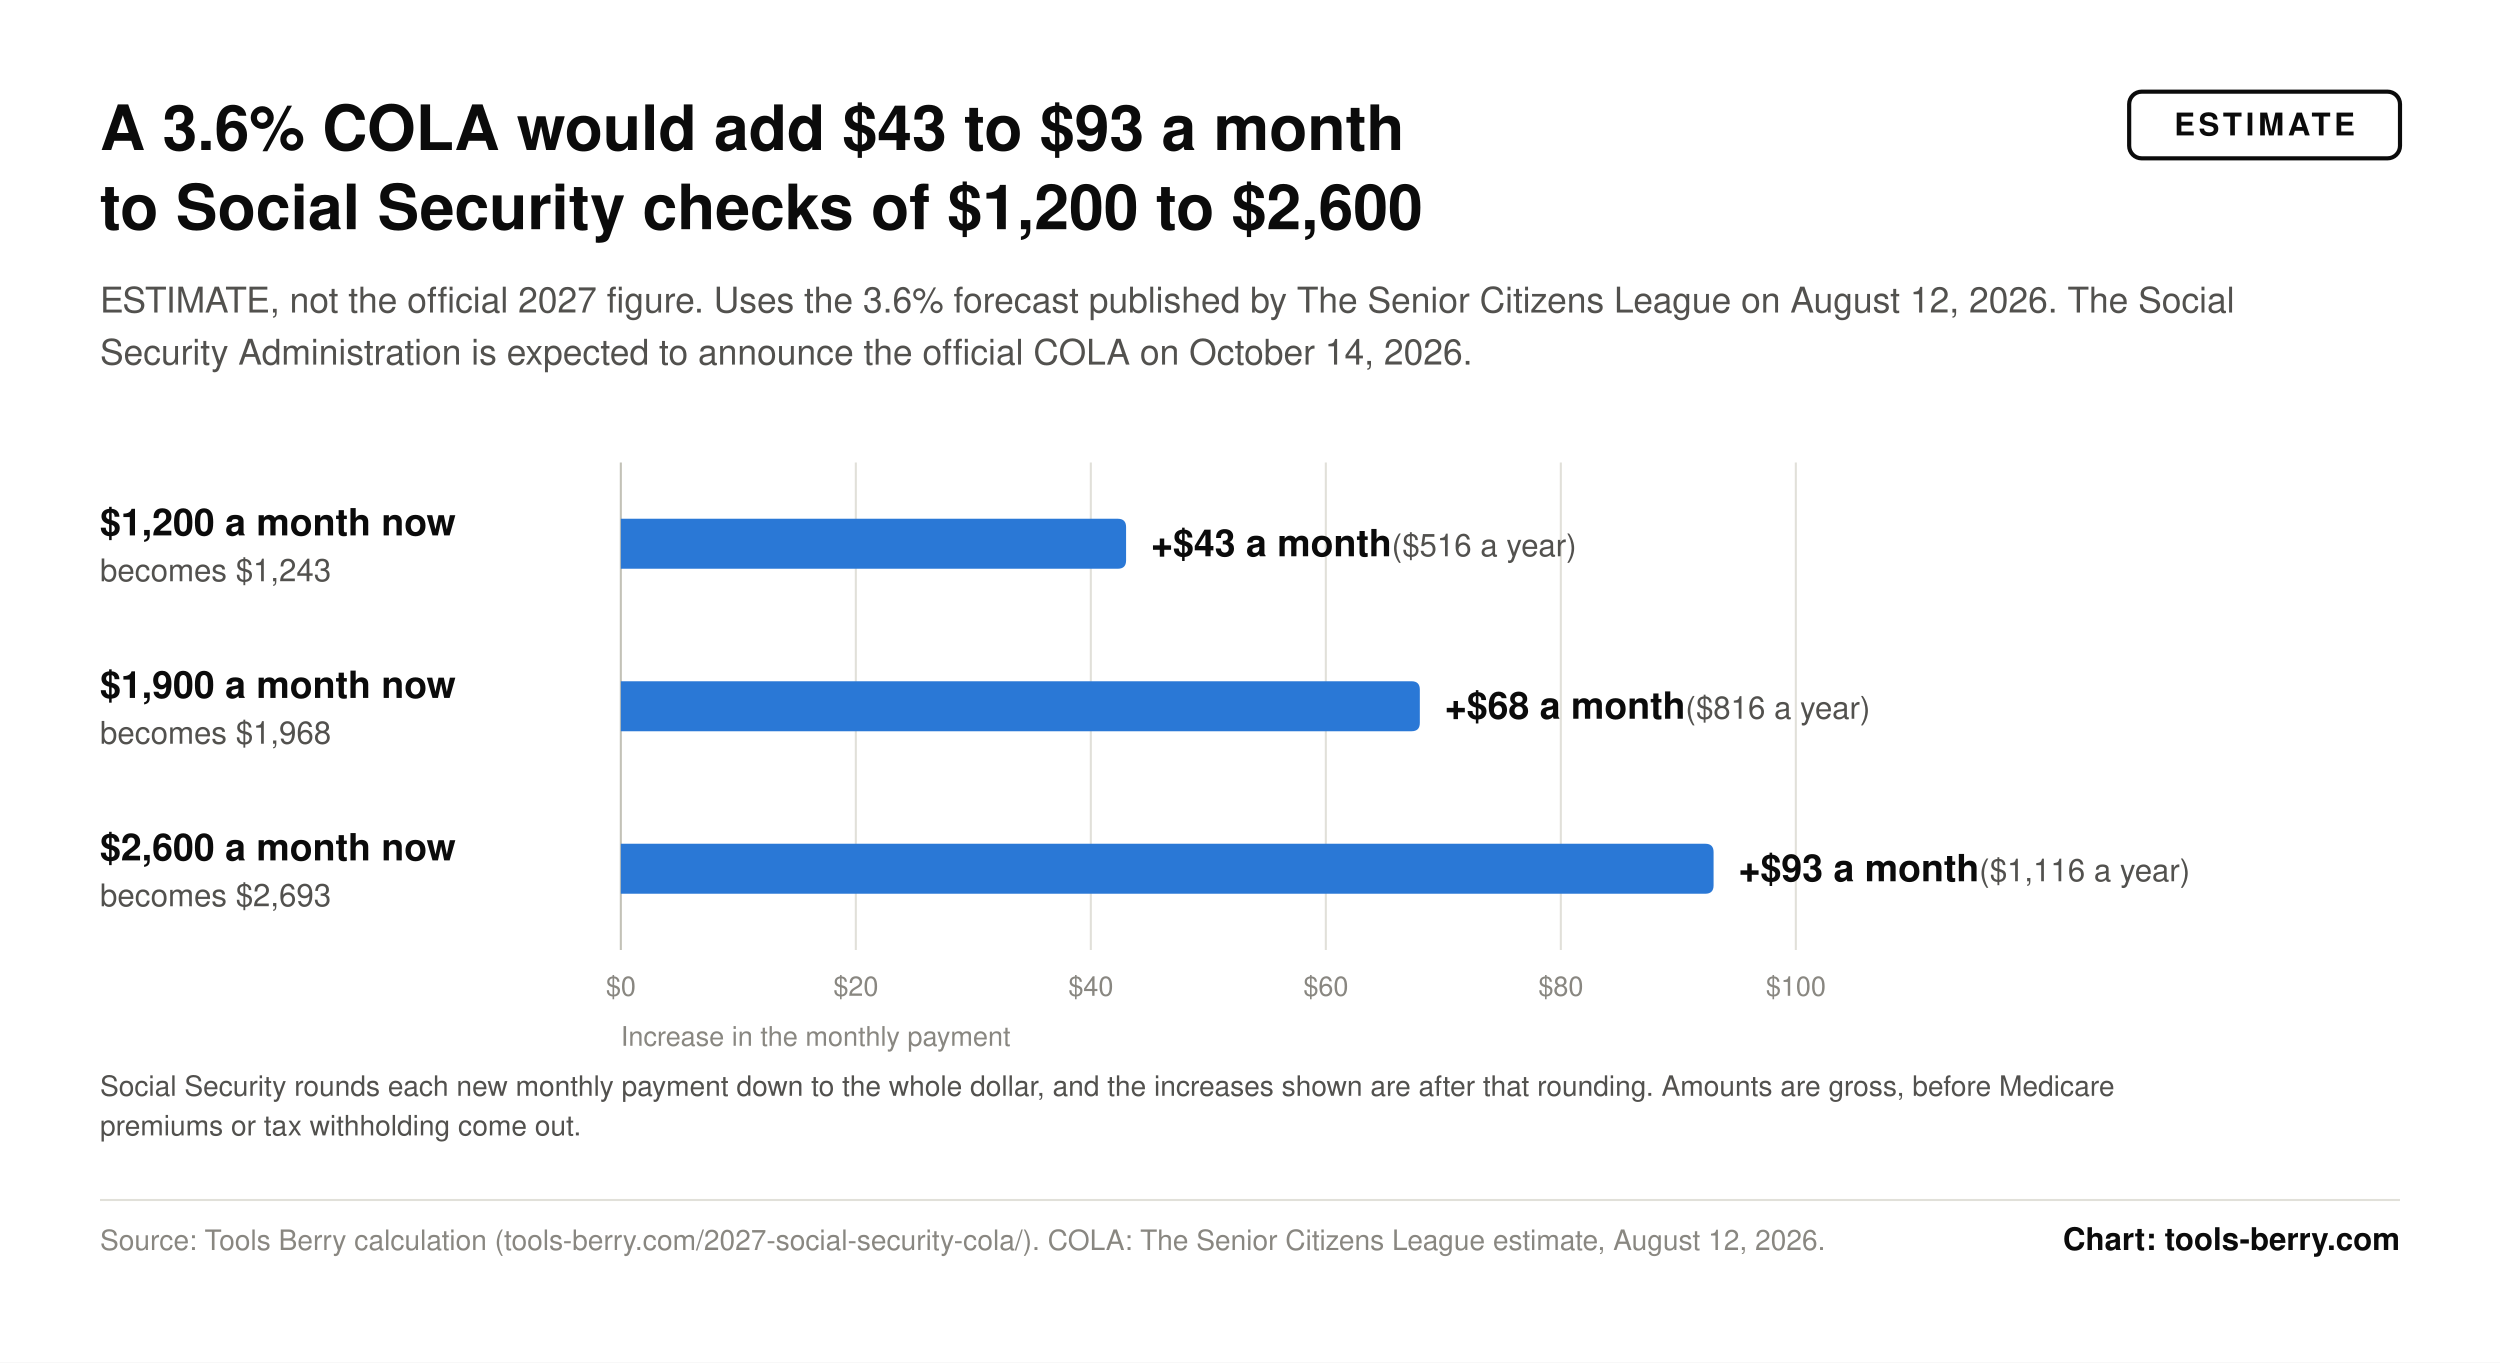
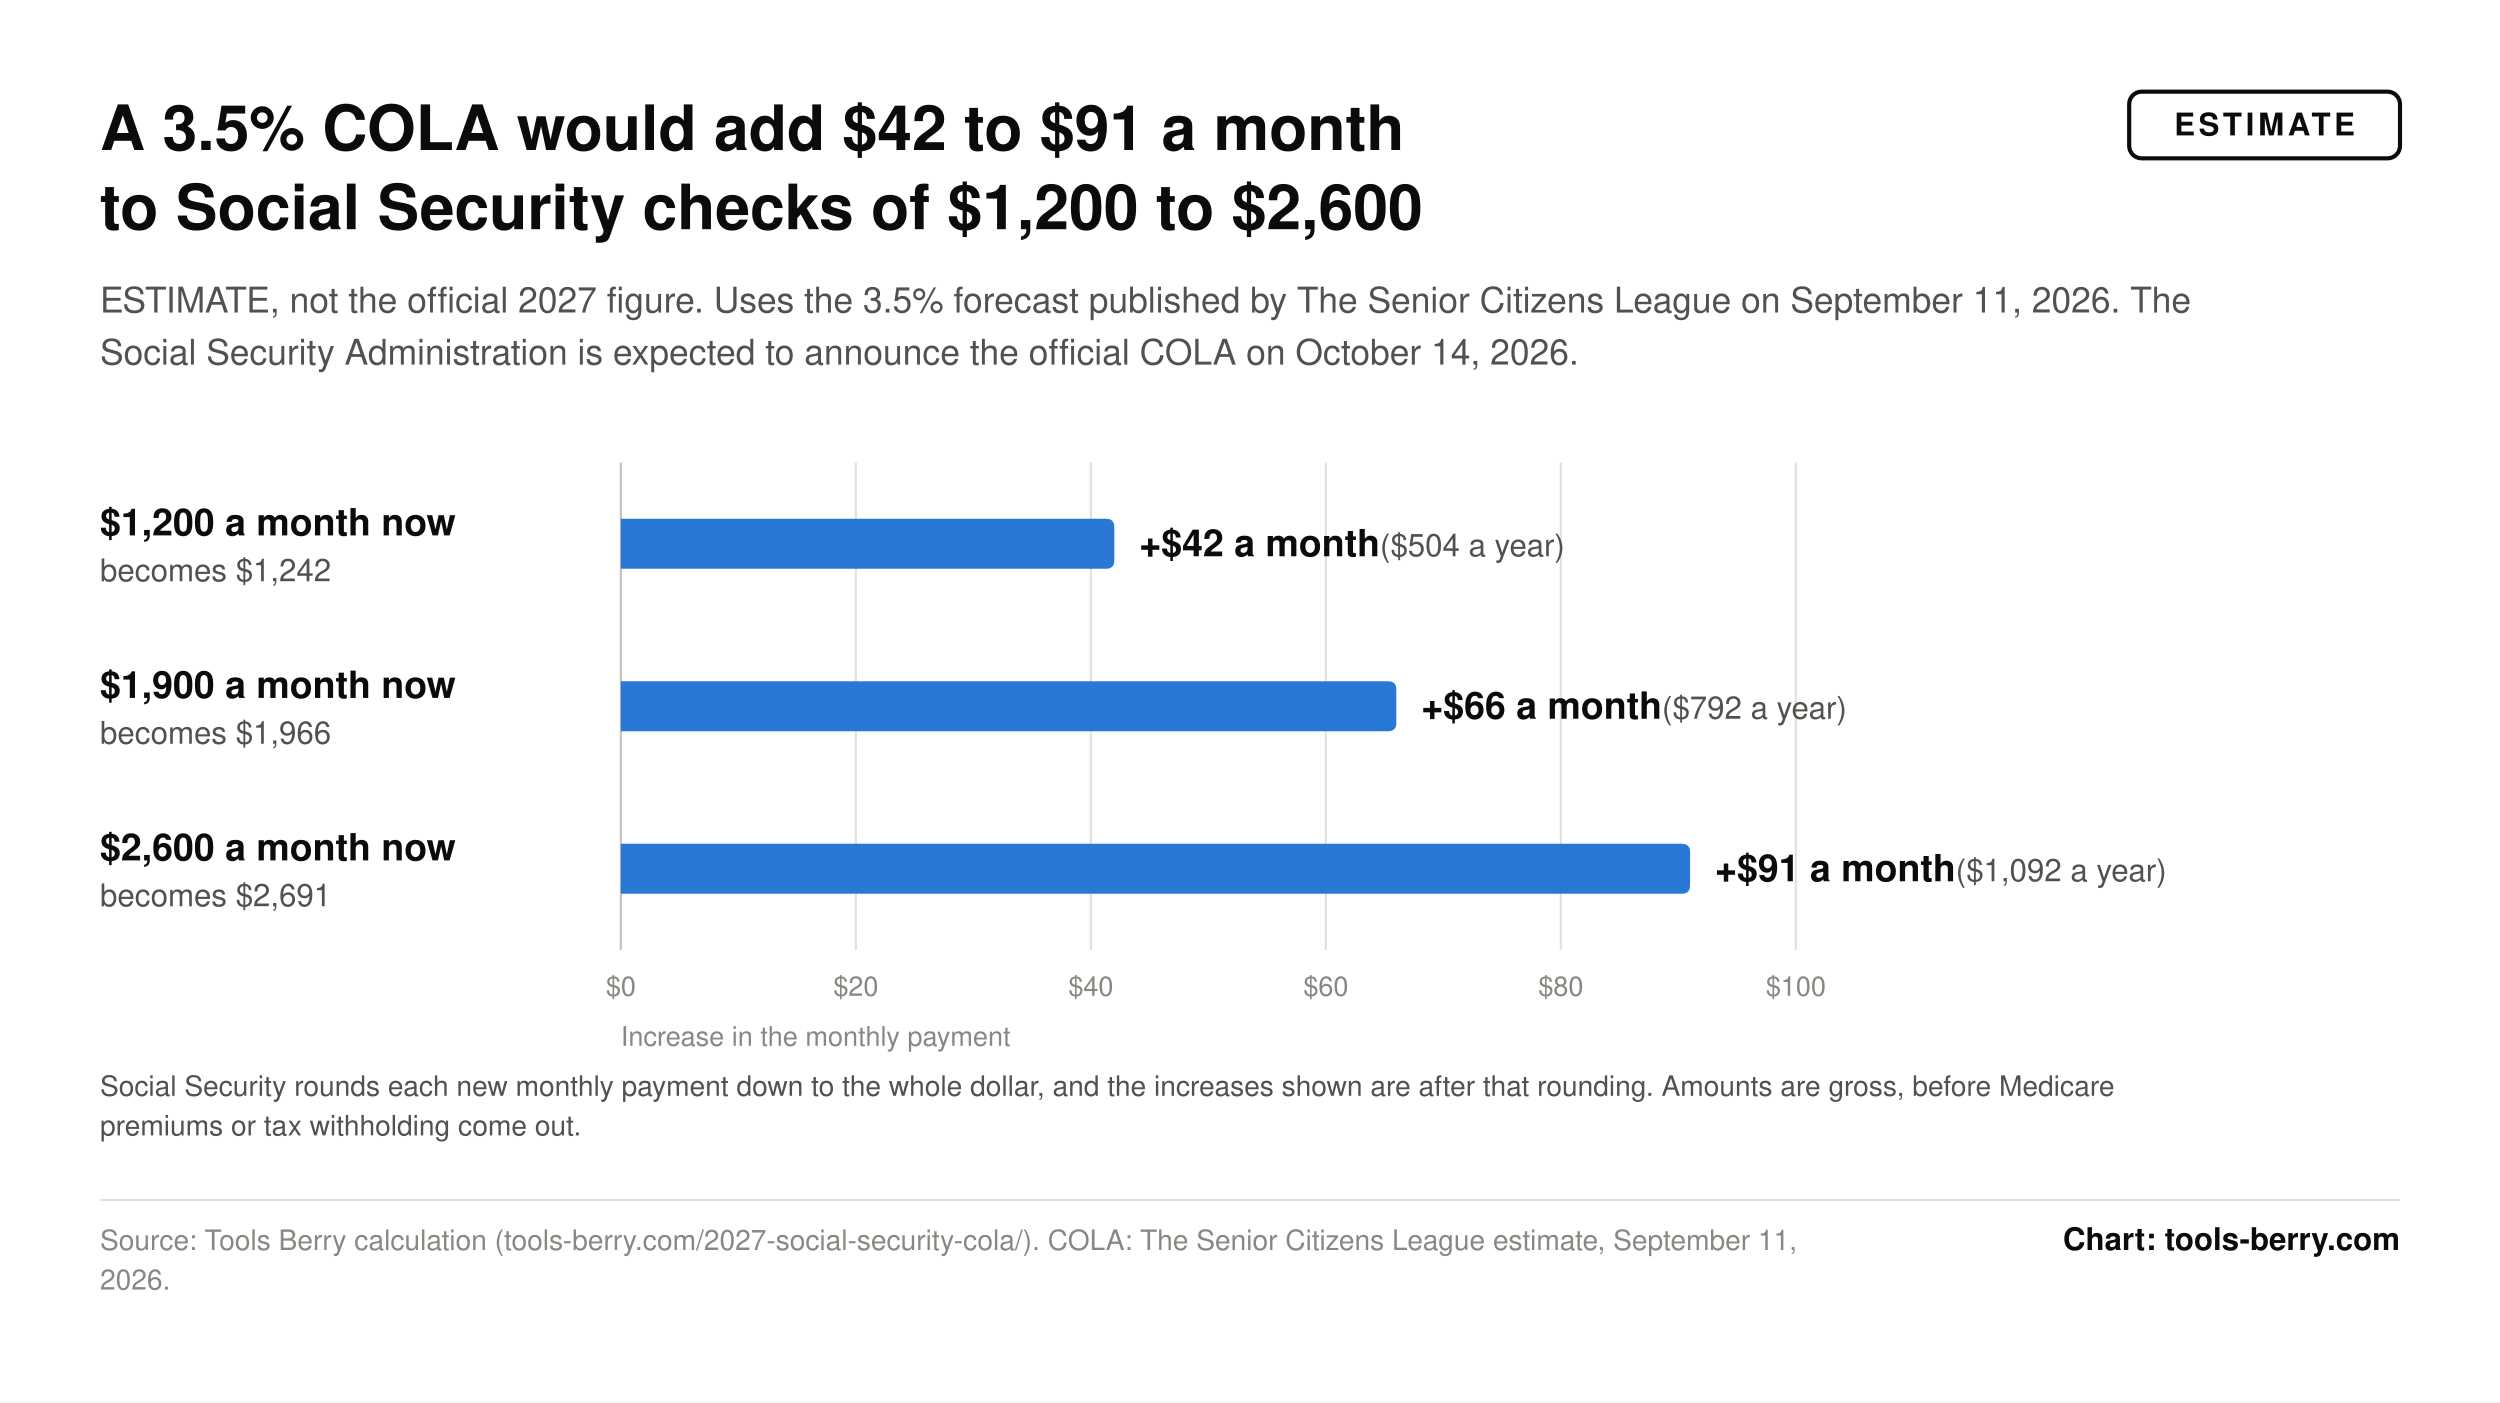
- <svg xmlns="http://www.w3.org/2000/svg" width="1200" height="654" viewBox="0 0 1200 654" role="img" aria-labelledby="t d" font-family="-apple-system, BlinkMacSystemFont, 'Segoe UI', Helvetica, Arial, sans-serif">
-   <rect width="1200" height="654" fill="#ffffff" />
+ <svg xmlns="http://www.w3.org/2000/svg" width="1200" height="673" viewBox="0 0 1200 673" role="img" aria-labelledby="t d" font-family="-apple-system, BlinkMacSystemFont, 'Segoe UI', Helvetica, Arial, sans-serif">
+   <rect width="1200" height="673" fill="#ffffff" />
  <rect x="1022" y="44" width="130" height="32" rx="6" fill="none" stroke="#0b0b0b" stroke-width="2" />
  <text x="1087" y="65" font-size="15" font-weight="700" fill="#0b0b0b" text-anchor="middle" letter-spacing="0.12em">ESTIMATE</text>
-   <text x="48" y="72" font-size="30" font-weight="650" fill="#0b0b0b">A 3.6% COLA would add $43 to $93 a month</text>
+   <text x="48" y="72" font-size="30" font-weight="650" fill="#0b0b0b">A 3.5% COLA would add $42 to $91 a month</text>
  <text x="48" y="110" font-size="30" font-weight="650" fill="#0b0b0b">to Social Security checks of $1,200 to $2,600</text>
-   <text x="48" y="150" font-size="17" font-weight="400" fill="#52514e">ESTIMATE, not the official 2027 figure. Uses the 3.6% forecast published by The Senior Citizens League on August 12, 2026. The Social</text>
-   <text x="48" y="175" font-size="17" font-weight="400" fill="#52514e">Security Administration is expected to announce the official COLA on October 14, 2026.</text>
+   <text x="48" y="150" font-size="17" font-weight="400" fill="#52514e">ESTIMATE, not the official 2027 figure. Uses the 3.5% forecast published by The Senior Citizens League on September 11, 2026. The</text>
+   <text x="48" y="175" font-size="17" font-weight="400" fill="#52514e">Social Security Administration is expected to announce the official COLA on October 14, 2026.</text>
  <line x1="298" x2="298" y1="222" y2="456" stroke="#c3c2b7" stroke-width="1" />
  <text x="298" y="478" font-size="13" font-weight="400" fill="#898781" text-anchor="middle">$0</text>
  <line x1="410.8" x2="410.8" y1="222" y2="456" stroke="#e1e0d9" stroke-width="1" />
  <text x="410.8" y="478" font-size="13" font-weight="400" fill="#898781" text-anchor="middle">$20</text>
  <line x1="523.6" x2="523.6" y1="222" y2="456" stroke="#e1e0d9" stroke-width="1" />
  <text x="523.6" y="478" font-size="13" font-weight="400" fill="#898781" text-anchor="middle">$40</text>
  <line x1="636.4" x2="636.4" y1="222" y2="456" stroke="#e1e0d9" stroke-width="1" />
  <text x="636.4" y="478" font-size="13" font-weight="400" fill="#898781" text-anchor="middle">$60</text>
  <line x1="749.2" x2="749.2" y1="222" y2="456" stroke="#e1e0d9" stroke-width="1" />
  <text x="749.2" y="478" font-size="13" font-weight="400" fill="#898781" text-anchor="middle">$80</text>
  <line x1="862" x2="862" y1="222" y2="456" stroke="#e1e0d9" stroke-width="1" />
  <text x="862" y="478" font-size="13" font-weight="400" fill="#898781" text-anchor="middle">$100</text>
  <text x="298" y="502" font-size="13" font-weight="400" fill="#898781">Increase in the monthly payment</text>
  <text x="48" y="257" font-size="18" font-weight="600" fill="#0b0b0b">$1,200 a month now</text>
-   <text x="48" y="279" font-size="15" font-weight="400" fill="#52514e">becomes $1,243</text>
-   <path d="M298,249 H536.52 Q540.52,249 540.52,253 V269 Q540.52,273 536.52,273 H298 Z" fill="#2a78d6" />
-   <text x="552.52" y="267" font-size="18" font-weight="650" fill="#0b0b0b">+$43 a month<tspan font-size="15" font-weight="400" fill="#52514e">  ($516 a year)</tspan>
+   <text x="48" y="279" font-size="15" font-weight="400" fill="#52514e">becomes $1,242</text>
+   <path d="M298,249 H530.88 Q534.88,249 534.88,253 V269 Q534.88,273 530.88,273 H298 Z" fill="#2a78d6" />
+   <text x="546.88" y="267" font-size="18" font-weight="650" fill="#0b0b0b">+$42 a month<tspan font-size="15" font-weight="400" fill="#52514e">  ($504 a year)</tspan>
  </text>
  <text x="48" y="335" font-size="18" font-weight="600" fill="#0b0b0b">$1,900 a month now</text>
-   <text x="48" y="357" font-size="15" font-weight="400" fill="#52514e">becomes $1,968</text>
-   <path d="M298,327 H677.52 Q681.52,327 681.52,331 V347 Q681.52,351 677.52,351 H298 Z" fill="#2a78d6" />
-   <text x="693.52" y="345" font-size="18" font-weight="650" fill="#0b0b0b">+$68 a month<tspan font-size="15" font-weight="400" fill="#52514e">  ($816 a year)</tspan>
+   <text x="48" y="357" font-size="15" font-weight="400" fill="#52514e">becomes $1,966</text>
+   <path d="M298,327 H666.24 Q670.24,327 670.24,331 V347 Q670.24,351 666.24,351 H298 Z" fill="#2a78d6" />
+   <text x="682.24" y="345" font-size="18" font-weight="650" fill="#0b0b0b">+$66 a month<tspan font-size="15" font-weight="400" fill="#52514e">  ($792 a year)</tspan>
  </text>
  <text x="48" y="413" font-size="18" font-weight="600" fill="#0b0b0b">$2,600 a month now</text>
-   <text x="48" y="435" font-size="15" font-weight="400" fill="#52514e">becomes $2,693</text>
-   <path d="M298,405 H818.52 Q822.52,405 822.52,409 V425 Q822.52,429 818.52,429 H298 Z" fill="#2a78d6" />
-   <text x="834.52" y="423" font-size="18" font-weight="650" fill="#0b0b0b">+$93 a month<tspan font-size="15" font-weight="400" fill="#52514e">  ($1,116 a year)</tspan>
+   <text x="48" y="435" font-size="15" font-weight="400" fill="#52514e">becomes $2,691</text>
+   <path d="M298,405 H807.24 Q811.24,405 811.24,409 V425 Q811.24,429 807.24,429 H298 Z" fill="#2a78d6" />
+   <text x="823.24" y="423" font-size="18" font-weight="650" fill="#0b0b0b">+$91 a month<tspan font-size="15" font-weight="400" fill="#52514e">  ($1,092 a year)</tspan>
  </text>
  <text x="48" y="526" font-size="13.5" font-weight="400" fill="#52514e">Social Security rounds each new monthly payment down to the whole dollar, and the increases shown are after that rounding. Amounts are gross, before Medicare</text>
  <text x="48" y="545" font-size="13.5" font-weight="400" fill="#52514e">premiums or tax withholding come out.</text>
  <line x1="48" x2="1152" y1="576" y2="576" stroke="#e1e0d9" stroke-width="1" />
  <text x="1152" y="600" font-size="15" font-weight="700" fill="#0b0b0b" text-anchor="end">Chart: tools-berry.com</text>
-   <text x="48" y="600" font-size="13.5" font-weight="400" fill="#898781">Source: Tools Berry calculation (tools-berry.com/2027-social-security-cola/). COLA: The Senior Citizens League estimate, August 12, 2026.</text>
+   <text x="48" y="600" font-size="13.5" font-weight="400" fill="#898781">Source: Tools Berry calculation (tools-berry.com/2027-social-security-cola/). COLA: The Senior Citizens League estimate, September 11,</text>
+   <text x="48" y="619" font-size="13.5" font-weight="400" fill="#898781">2026.</text>
</svg>
